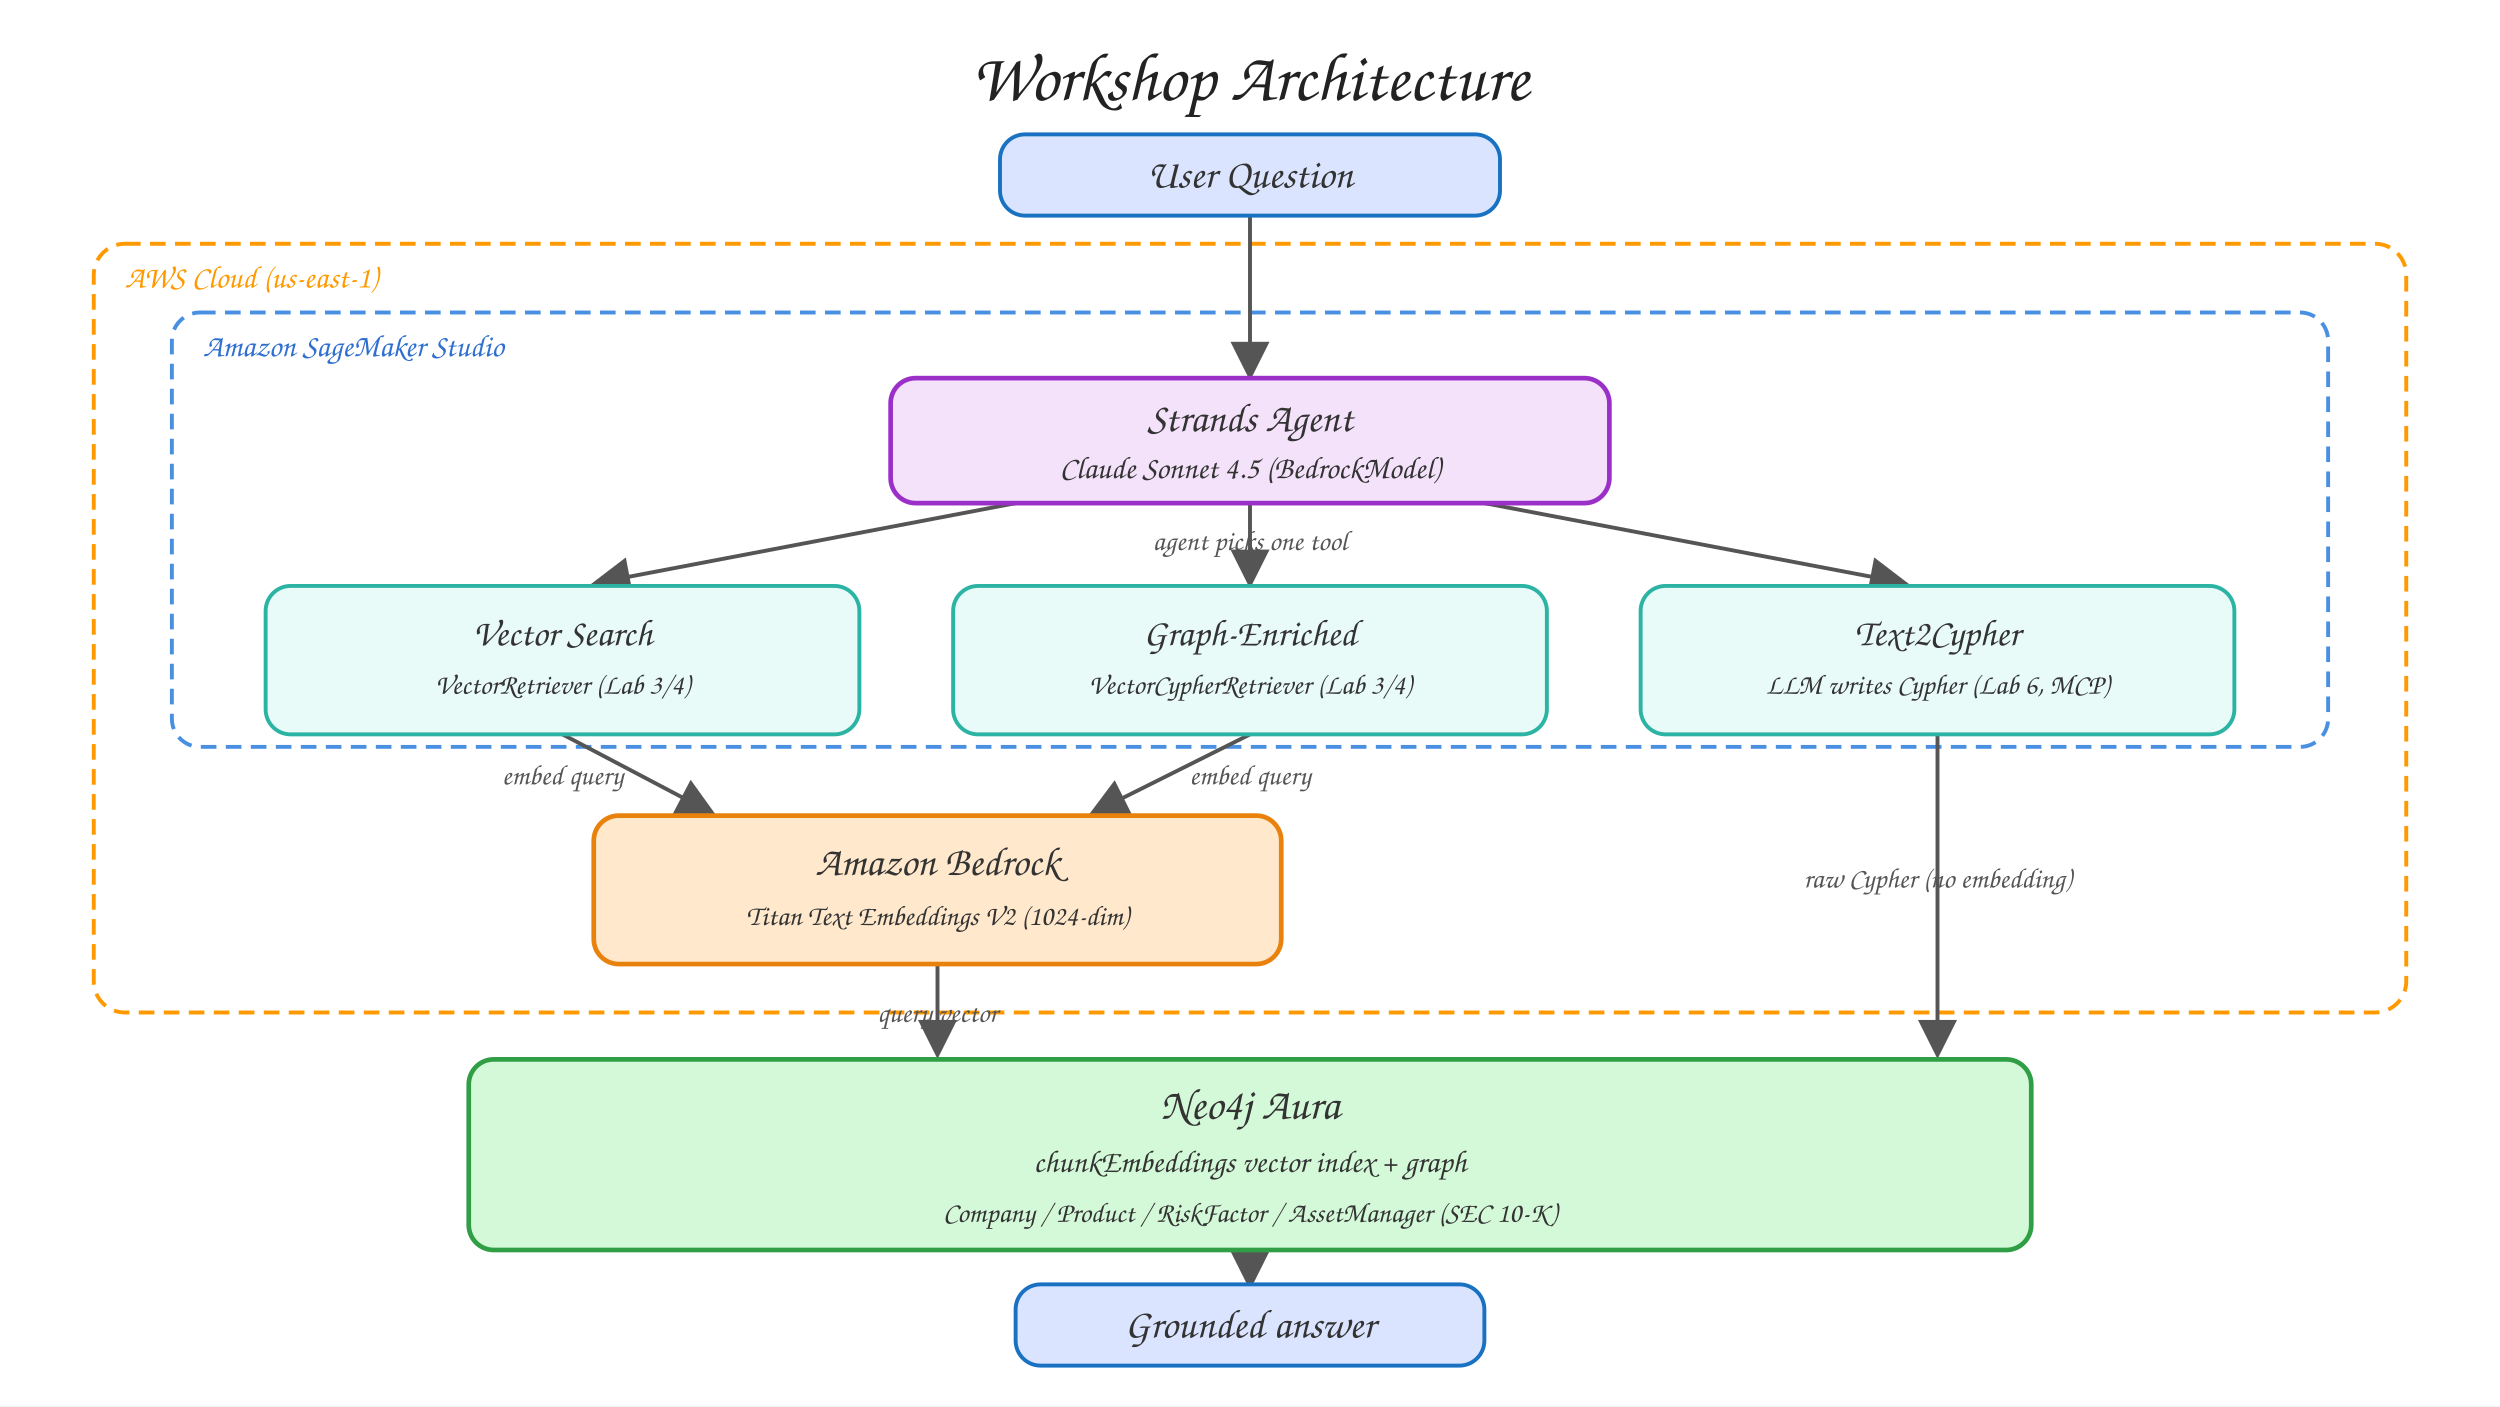
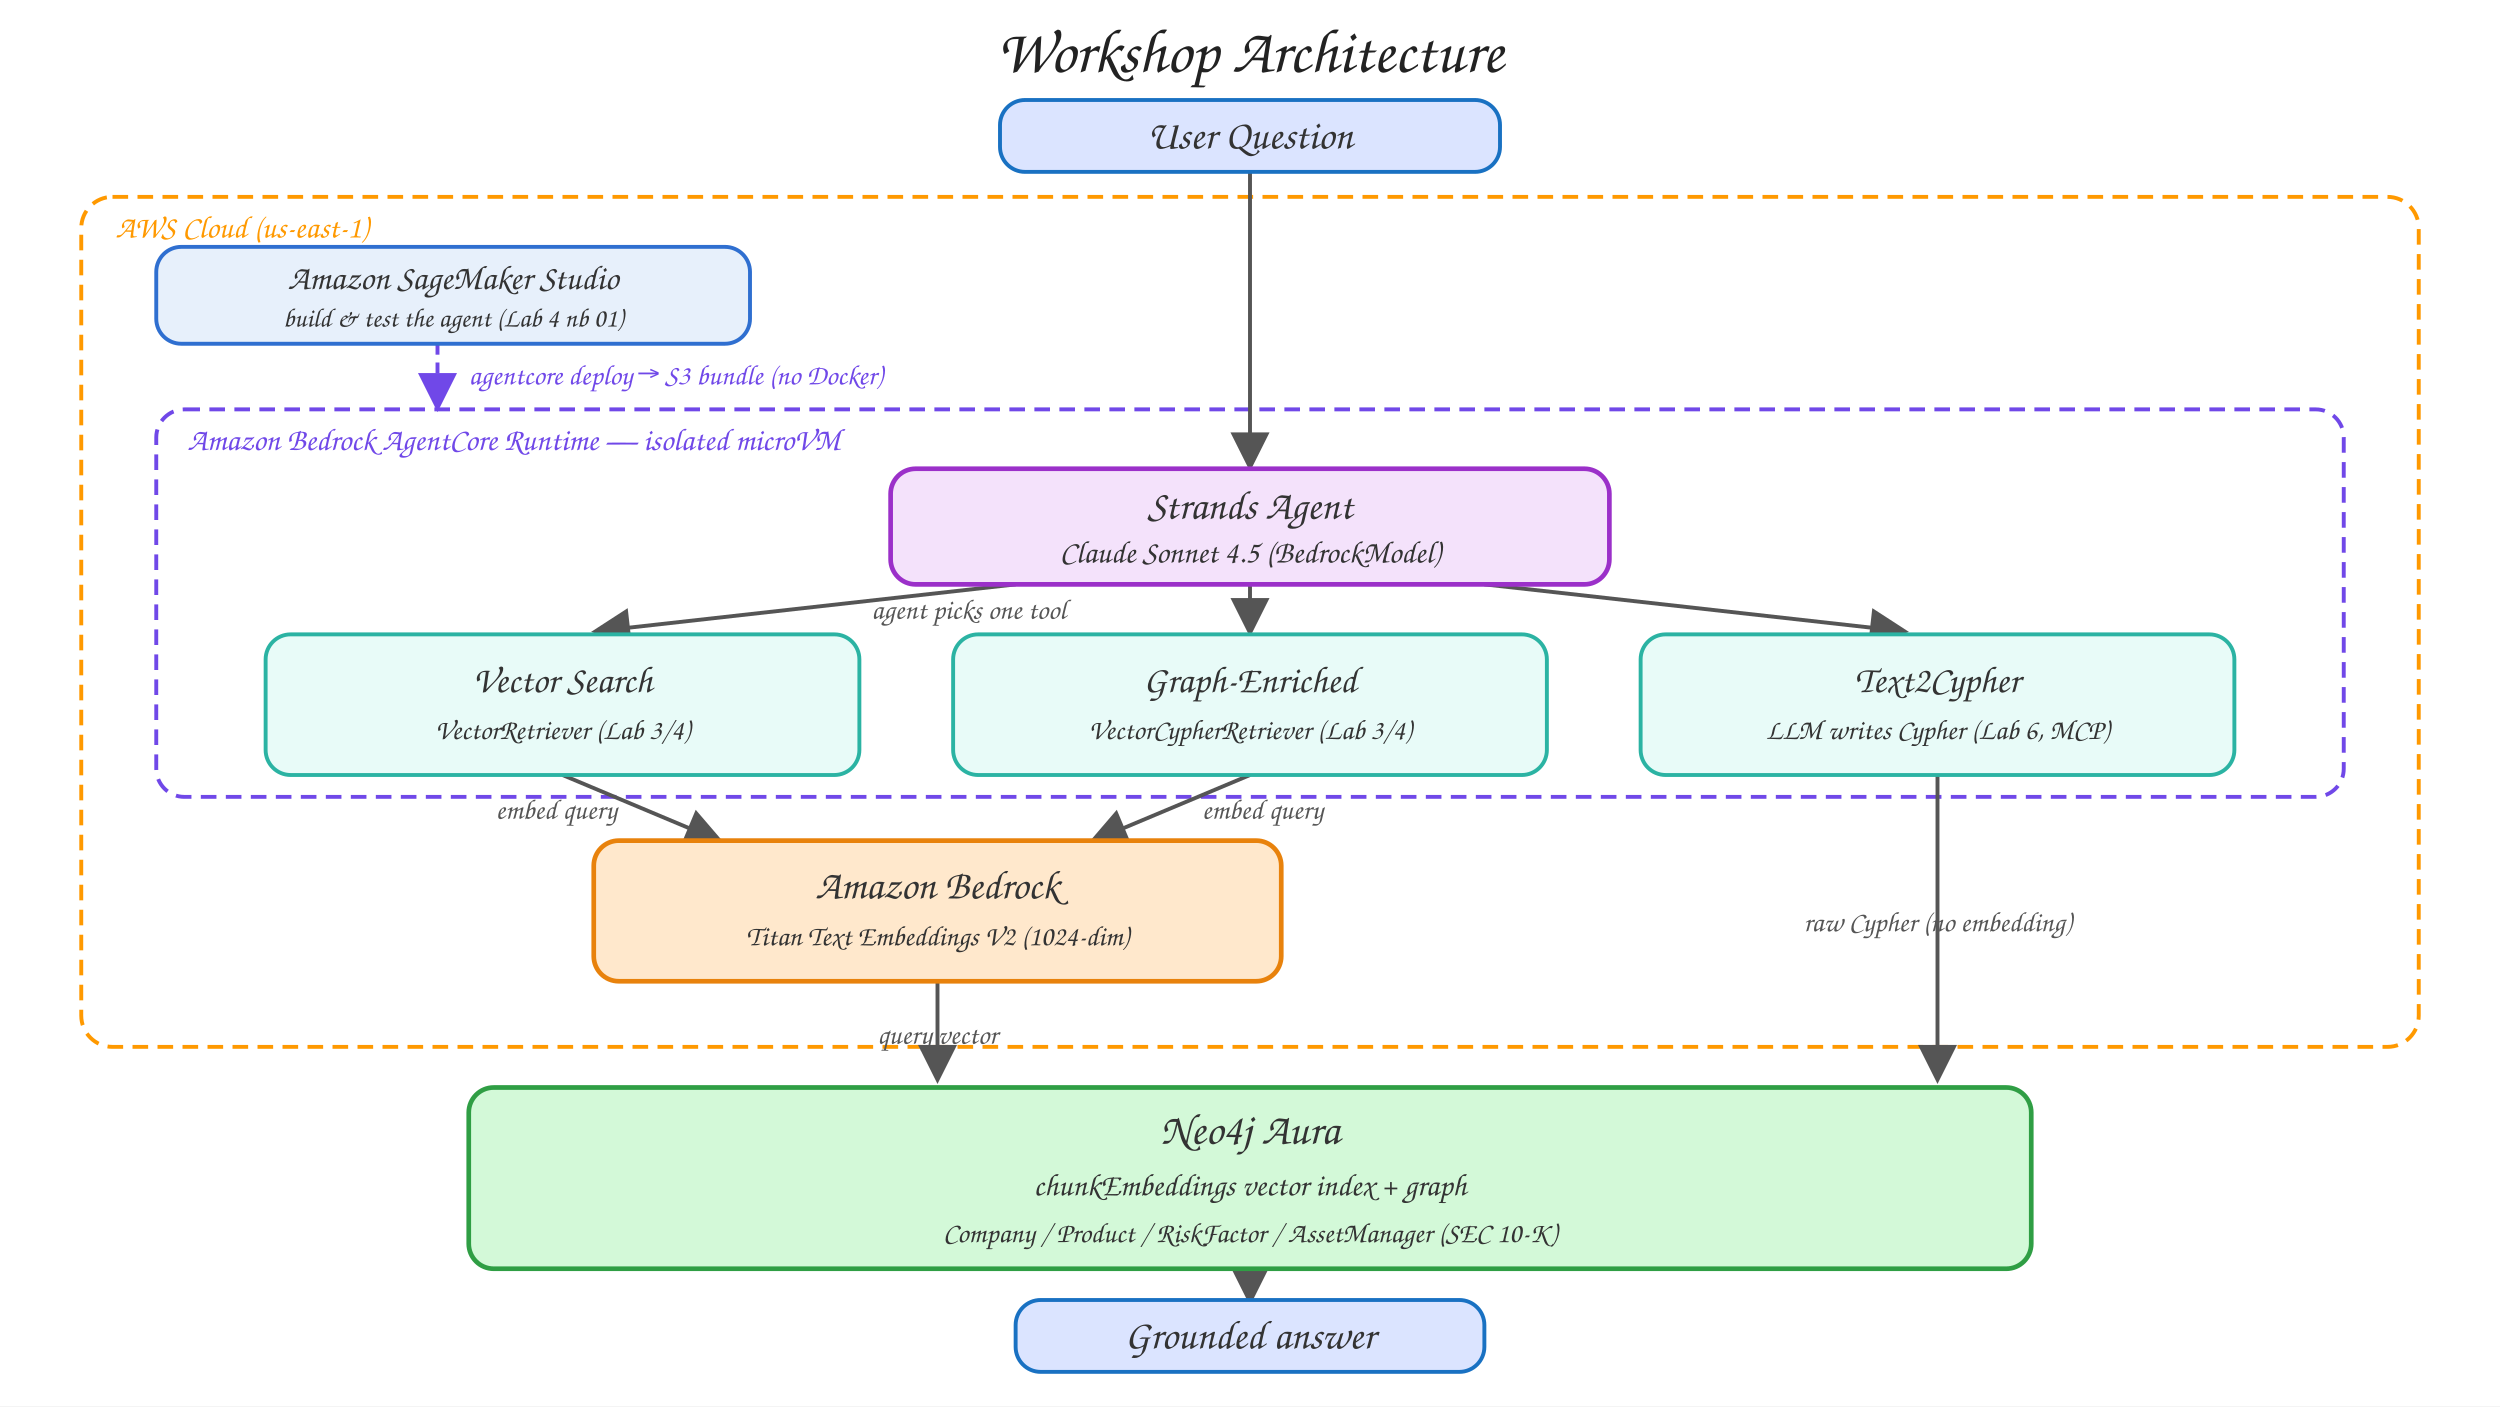
<svg xmlns="http://www.w3.org/2000/svg" viewBox="0 0 1600 900" font-family="'Comic Sans MS','Segoe Print','Bradley Hand',cursive">
  <defs>
    <marker id="ah-gray" markerWidth="12" markerHeight="12" refX="8.5" refY="5" orient="auto">
      <path d="M0,0 L10,5 L0,10 z" fill="#555" />
    </marker>
    <marker id="ah-orange" markerWidth="12" markerHeight="12" refX="8.5" refY="5" orient="auto">
      <path d="M0,0 L10,5 L0,10 z" fill="#e8820c" />
    </marker>
+     <marker id="ah-indigo" markerWidth="12" markerHeight="12" refX="8.5" refY="5" orient="auto">
+       <path d="M0,0 L10,5 L0,10 z" fill="#7048e8" />
+     </marker>
  </defs>
  <rect x="0" y="0" width="1600" height="900" fill="#ffffff" />
-   <text x="800" y="64" text-anchor="middle" font-size="44" fill="#222">Workshop Architecture</text>
-   <rect x="60" y="156" width="1480" height="492" rx="20" fill="none" stroke="#ff9900" stroke-width="2.5" stroke-dasharray="10 6" />
-   <text x="80" y="184" font-size="20" fill="#ff9900">AWS Cloud (us-east-1)</text>
-   <rect x="110" y="200" width="1380" height="278" rx="18" fill="none" stroke="#4a90e2" stroke-width="2.5" stroke-dasharray="10 6" />
-   <text x="130" y="228" font-size="20" fill="#2f6fd0">Amazon SageMaker Studio</text>
-   <line x1="800" y1="138" x2="800" y2="240" stroke="#555" stroke-width="2.5" marker-end="url(#ah-gray)" />
-   <line x1="650" y1="322" x2="382" y2="373" stroke="#555" stroke-width="2.5" marker-end="url(#ah-gray)" />
-   <line x1="800" y1="322" x2="800" y2="373" stroke="#555" stroke-width="2.5" marker-end="url(#ah-gray)" />
-   <line x1="950" y1="322" x2="1218" y2="373" stroke="#555" stroke-width="2.5" marker-end="url(#ah-gray)" />
-   <text x="800" y="352" text-anchor="middle" font-size="18" fill="#555">agent picks one tool</text>
-   <line x1="360" y1="470" x2="455" y2="520" stroke="#555" stroke-width="2.5" marker-end="url(#ah-gray)" />
-   <text x="360" y="502" text-anchor="middle" font-size="18" fill="#555">embed query</text>
-   <line x1="800" y1="470" x2="700" y2="520" stroke="#555" stroke-width="2.5" marker-end="url(#ah-gray)" />
-   <text x="800" y="502" text-anchor="middle" font-size="18" fill="#555">embed query</text>
-   <line x1="1240" y1="470" x2="1240" y2="674" stroke="#555" stroke-width="2.5" marker-end="url(#ah-gray)" />
-   <text x="1240" y="568" text-anchor="middle" font-size="18" fill="#555">raw Cypher (no embedding)</text>
-   <line x1="600" y1="617" x2="600" y2="674" stroke="#555" stroke-width="2.5" marker-end="url(#ah-gray)" />
-   <text x="600" y="654" text-anchor="middle" font-size="18" fill="#555">query vector</text>
-   <line x1="800" y1="800" x2="800" y2="822" stroke="#555" stroke-width="2.5" marker-end="url(#ah-gray)" />
-   <rect x="640" y="86" width="320" height="52" rx="16" fill="#dbe4ff" stroke="#1971c2" stroke-width="2.5" />
-   <text x="800" y="120" text-anchor="middle" font-size="26" fill="#333">User Question</text>
-   <rect x="570" y="242" width="460" height="80" rx="16" fill="#f4e2fb" stroke="#9b30c9" stroke-width="3" />
-   <text x="800" y="276" text-anchor="middle" font-size="26" fill="#333">Strands Agent</text>
-   <text x="800" y="306" text-anchor="middle" font-size="20" fill="#333">Claude Sonnet 4.5 (BedrockModel)</text>
-   <rect x="170" y="375" width="380" height="95" rx="16" fill="#e8fbf8" stroke="#2bb3a3" stroke-width="2.5" />
-   <text x="360" y="413" text-anchor="middle" font-size="24" fill="#333">Vector Search</text>
-   <text x="360" y="444" text-anchor="middle" font-size="18" fill="#333">VectorRetriever (Lab 3/4)</text>
-   <rect x="610" y="375" width="380" height="95" rx="16" fill="#e8fbf8" stroke="#2bb3a3" stroke-width="2.5" />
-   <text x="800" y="413" text-anchor="middle" font-size="24" fill="#333">Graph-Enriched</text>
-   <text x="800" y="444" text-anchor="middle" font-size="18" fill="#333">VectorCypherRetriever (Lab 3/4)</text>
-   <rect x="1050" y="375" width="380" height="95" rx="16" fill="#e8fbf8" stroke="#2bb3a3" stroke-width="2.5" />
-   <text x="1240" y="413" text-anchor="middle" font-size="24" fill="#333">Text2Cypher</text>
-   <text x="1240" y="444" text-anchor="middle" font-size="18" fill="#333">LLM writes Cypher (Lab 6, MCP)</text>
-   <rect x="380" y="522" width="440" height="95" rx="16" fill="#ffe8cc" stroke="#e8820c" stroke-width="3" />
-   <text x="600" y="560" text-anchor="middle" font-size="26" fill="#333">Amazon Bedrock</text>
-   <text x="600" y="592" text-anchor="middle" font-size="18" fill="#333">Titan Text Embeddings V2 (1024-dim)</text>
-   <rect x="300" y="678" width="1000" height="122" rx="16" fill="#d3f9d8" stroke="#2f9e44" stroke-width="3" />
-   <text x="800" y="716" text-anchor="middle" font-size="28" fill="#333">Neo4j Aura</text>
-   <text x="800" y="750" text-anchor="middle" font-size="20" fill="#333">chunkEmbeddings vector index + graph</text>
-   <text x="800" y="782" text-anchor="middle" font-size="18" fill="#333">Company / Product / RiskFactor / AssetManager (SEC 10-K)</text>
-   <rect x="650" y="822" width="300" height="52" rx="16" fill="#dbe4ff" stroke="#1971c2" stroke-width="2.5" />
-   <text x="800" y="856" text-anchor="middle" font-size="26" fill="#333">Grounded answer</text>
+   <text x="800" y="46" text-anchor="middle" font-size="40" fill="#222">Workshop Architecture</text>
+   <rect x="52" y="126" width="1496" height="544" rx="20" fill="none" stroke="#ff9900" stroke-width="2.5" stroke-dasharray="10 6" />
+   <text x="74" y="152" font-size="20" fill="#ff9900">AWS Cloud (us-east-1)</text>
+   <rect x="100" y="262" width="1400" height="248" rx="18" fill="none" stroke="#7048e8" stroke-width="2.5" stroke-dasharray="10 6" />
+   <text x="120" y="288" font-size="20" fill="#7048e8">Amazon Bedrock AgentCore Runtime — isolated microVM</text>
+   <line x1="800" y1="110" x2="800" y2="298" stroke="#555" stroke-width="2.5" marker-end="url(#ah-gray)" />
+   <line x1="280" y1="220" x2="280" y2="260" stroke="#7048e8" stroke-width="2.5" stroke-dasharray="7 5" marker-end="url(#ah-indigo)" />
+   <text x="300" y="246" font-size="18" fill="#7048e8">agentcore deploy → S3 bundle (no Docker)</text>
+   <line x1="650" y1="374" x2="382" y2="404" stroke="#555" stroke-width="2.5" marker-end="url(#ah-gray)" />
+   <line x1="800" y1="374" x2="800" y2="404" stroke="#555" stroke-width="2.5" marker-end="url(#ah-gray)" />
+   <line x1="950" y1="374" x2="1218" y2="404" stroke="#555" stroke-width="2.5" marker-end="url(#ah-gray)" />
+   <text x="620" y="396" text-anchor="middle" font-size="18" fill="#555">agent picks one tool</text>
+   <line x1="360" y1="496" x2="460" y2="538" stroke="#555" stroke-width="2.5" marker-end="url(#ah-gray)" />
+   <text x="356" y="524" text-anchor="middle" font-size="18" fill="#555">embed query</text>
+   <line x1="800" y1="496" x2="700" y2="538" stroke="#555" stroke-width="2.5" marker-end="url(#ah-gray)" />
+   <text x="808" y="524" text-anchor="middle" font-size="18" fill="#555">embed query</text>
+   <line x1="1240" y1="496" x2="1240" y2="690" stroke="#555" stroke-width="2.5" marker-end="url(#ah-gray)" />
+   <text x="1240" y="596" text-anchor="middle" font-size="18" fill="#555">raw Cypher (no embedding)</text>
+   <line x1="600" y1="628" x2="600" y2="690" stroke="#555" stroke-width="2.5" marker-end="url(#ah-gray)" />
+   <text x="600" y="668" text-anchor="middle" font-size="18" fill="#555">query vector</text>
+   <line x1="800" y1="812" x2="800" y2="832" stroke="#555" stroke-width="2.5" marker-end="url(#ah-gray)" />
+   <rect x="640" y="64" width="320" height="46" rx="16" fill="#dbe4ff" stroke="#1971c2" stroke-width="2.5" />
+   <text x="800" y="95" text-anchor="middle" font-size="26" fill="#333">User Question</text>
+   <rect x="100" y="158" width="380" height="62" rx="16" fill="#e7f0fb" stroke="#2f6fd0" stroke-width="2.5" />
+   <text x="290" y="185" text-anchor="middle" font-size="22" fill="#333">Amazon SageMaker Studio</text>
+   <text x="290" y="209" text-anchor="middle" font-size="17" fill="#333">build &amp; test the agent (Lab 4 nb 01)</text>
+   <rect x="570" y="300" width="460" height="74" rx="16" fill="#f4e2fb" stroke="#9b30c9" stroke-width="3" />
+   <text x="800" y="332" text-anchor="middle" font-size="26" fill="#333">Strands Agent</text>
+   <text x="800" y="360" text-anchor="middle" font-size="20" fill="#333">Claude Sonnet 4.5 (BedrockModel)</text>
+   <rect x="170" y="406" width="380" height="90" rx="16" fill="#e8fbf8" stroke="#2bb3a3" stroke-width="2.5" />
+   <text x="360" y="443" text-anchor="middle" font-size="24" fill="#333">Vector Search</text>
+   <text x="360" y="473" text-anchor="middle" font-size="18" fill="#333">VectorRetriever (Lab 3/4)</text>
+   <rect x="610" y="406" width="380" height="90" rx="16" fill="#e8fbf8" stroke="#2bb3a3" stroke-width="2.5" />
+   <text x="800" y="443" text-anchor="middle" font-size="24" fill="#333">Graph-Enriched</text>
+   <text x="800" y="473" text-anchor="middle" font-size="18" fill="#333">VectorCypherRetriever (Lab 3/4)</text>
+   <rect x="1050" y="406" width="380" height="90" rx="16" fill="#e8fbf8" stroke="#2bb3a3" stroke-width="2.5" />
+   <text x="1240" y="443" text-anchor="middle" font-size="24" fill="#333">Text2Cypher</text>
+   <text x="1240" y="473" text-anchor="middle" font-size="18" fill="#333">LLM writes Cypher (Lab 6, MCP)</text>
+   <rect x="380" y="538" width="440" height="90" rx="16" fill="#ffe8cc" stroke="#e8820c" stroke-width="3" />
+   <text x="600" y="575" text-anchor="middle" font-size="26" fill="#333">Amazon Bedrock</text>
+   <text x="600" y="605" text-anchor="middle" font-size="18" fill="#333">Titan Text Embeddings V2 (1024-dim)</text>
+   <rect x="300" y="696" width="1000" height="116" rx="16" fill="#d3f9d8" stroke="#2f9e44" stroke-width="3" />
+   <text x="800" y="732" text-anchor="middle" font-size="28" fill="#333">Neo4j Aura</text>
+   <text x="800" y="765" text-anchor="middle" font-size="20" fill="#333">chunkEmbeddings vector index + graph</text>
+   <text x="800" y="795" text-anchor="middle" font-size="18" fill="#333">Company / Product / RiskFactor / AssetManager (SEC 10-K)</text>
+   <rect x="650" y="832" width="300" height="46" rx="16" fill="#dbe4ff" stroke="#1971c2" stroke-width="2.5" />
+   <text x="800" y="863" text-anchor="middle" font-size="26" fill="#333">Grounded answer</text>
</svg>
